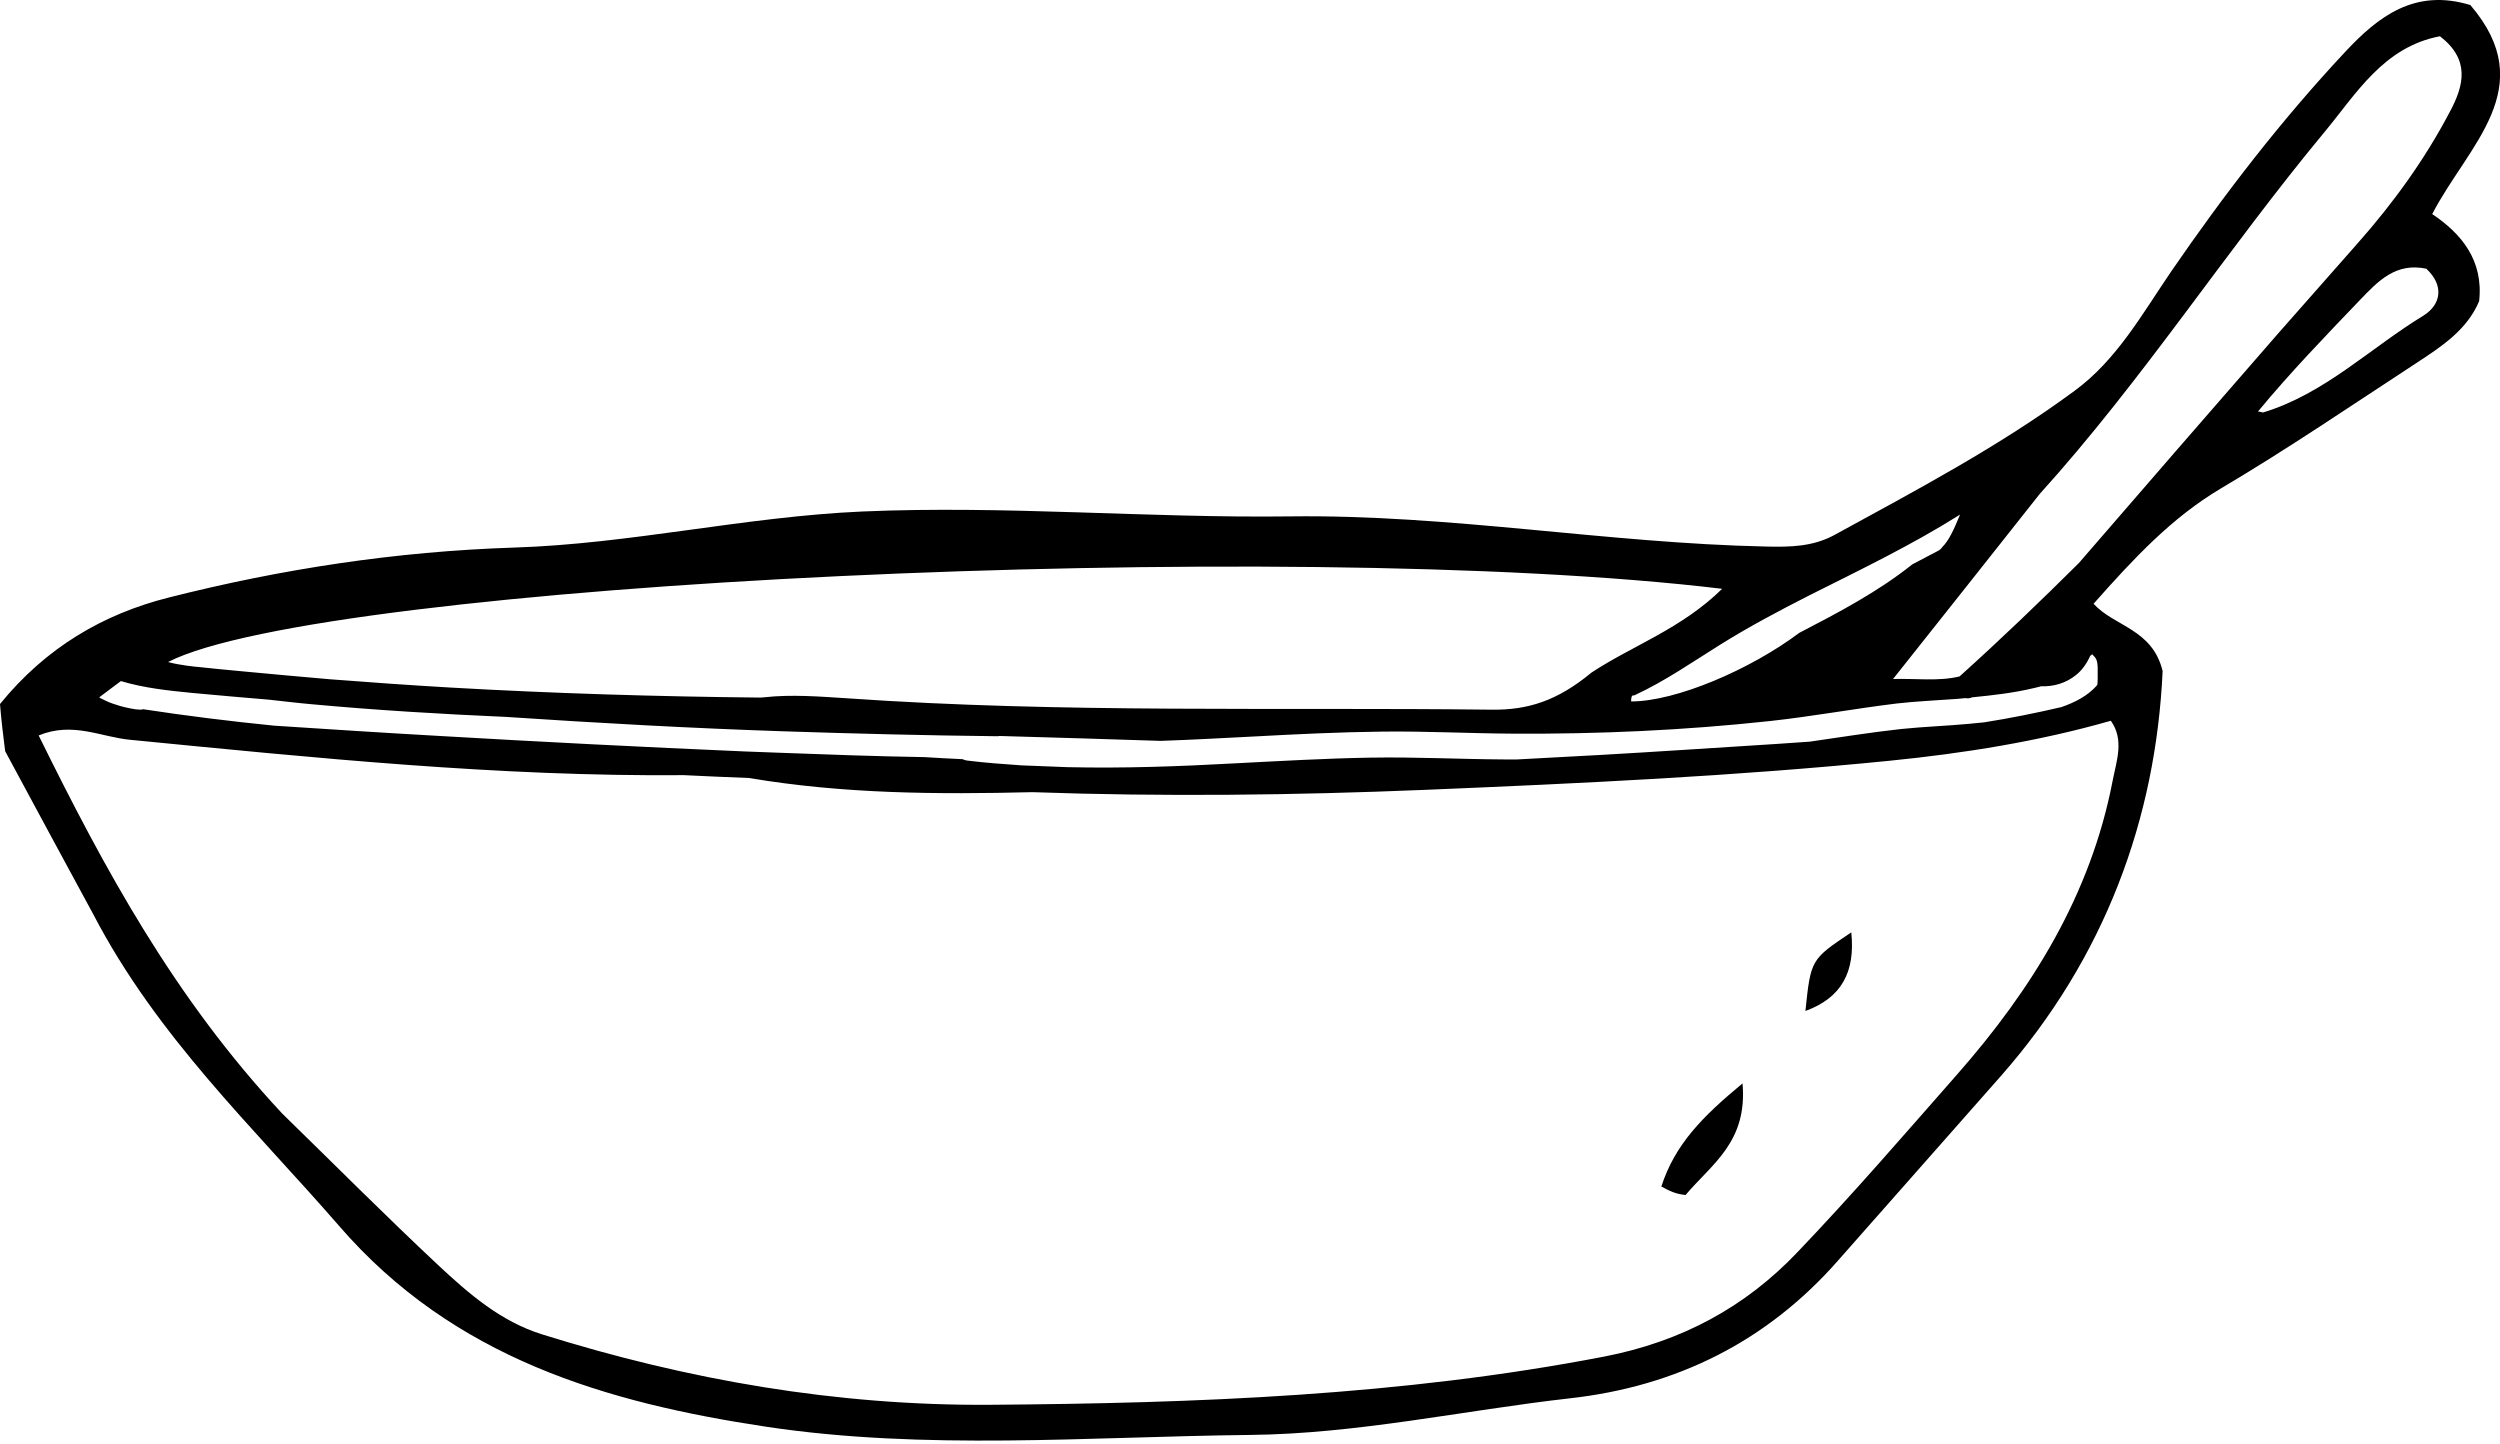
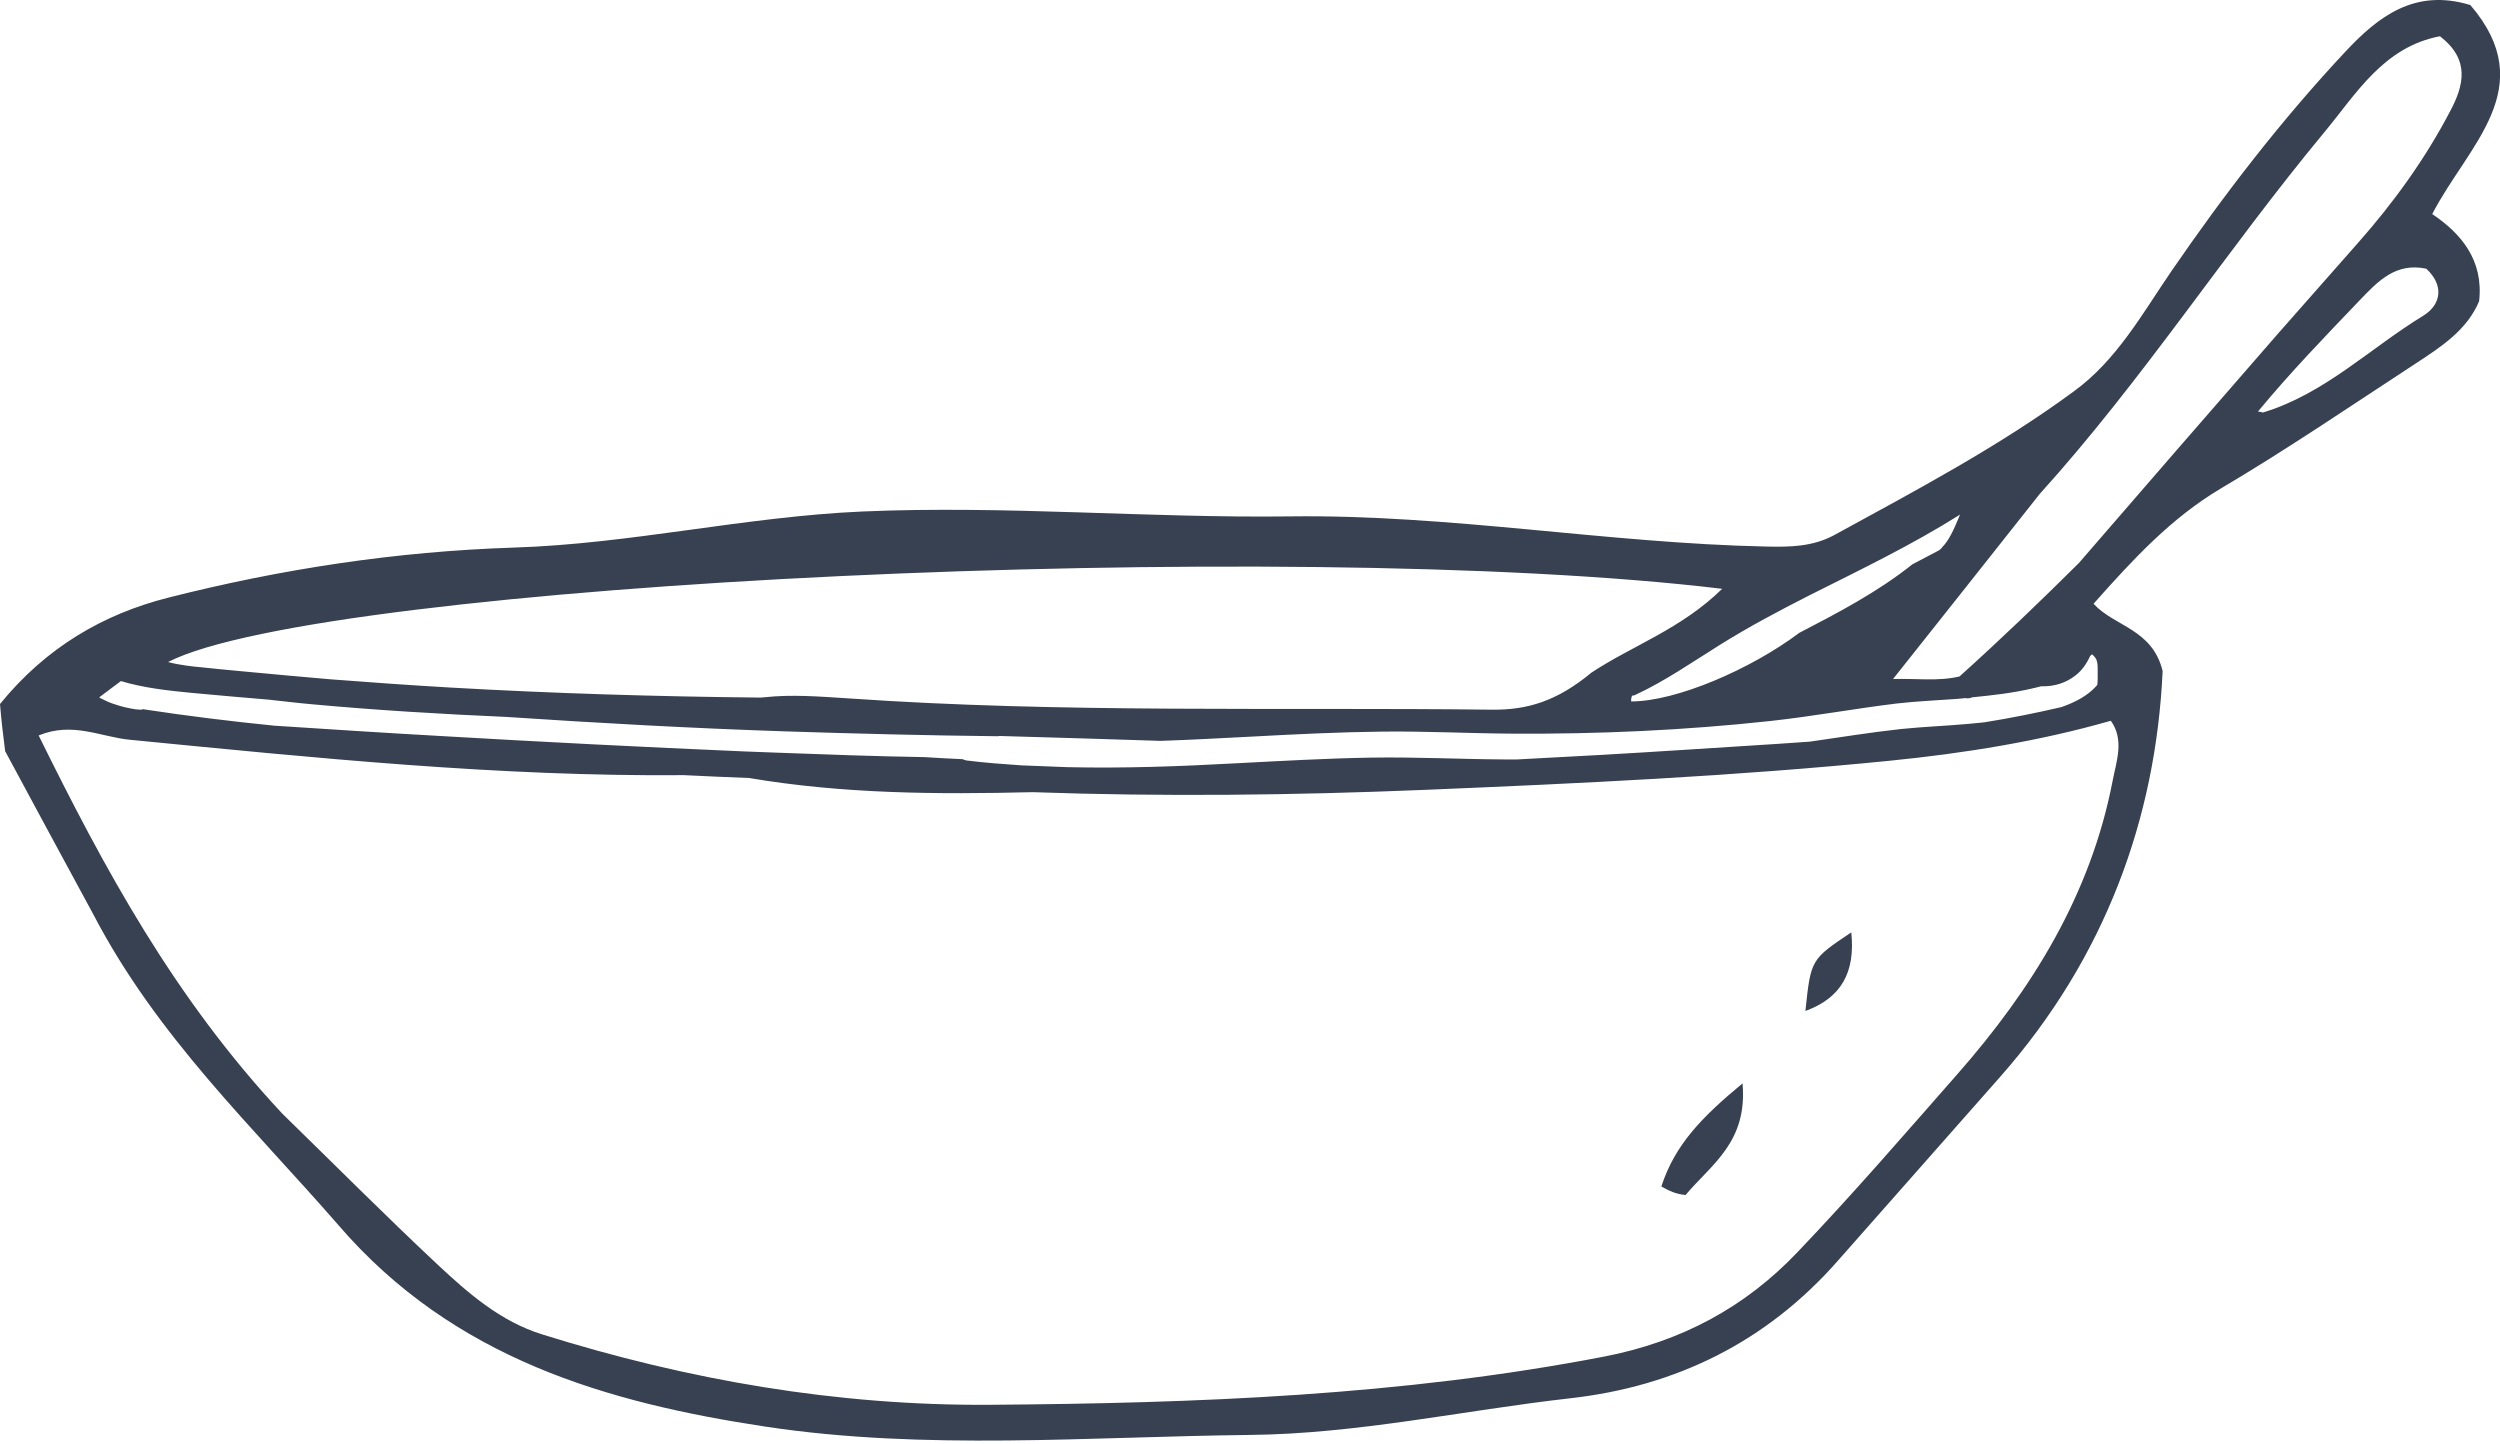
<svg xmlns="http://www.w3.org/2000/svg" width="97" height="56" viewBox="0 0 97 56" fill="none">
-   <path d="M94.37 8.306C95.75 5.636 98.6 3.406 95.85 0.196C93.69 -0.464 92.27 0.646 91 2.006C88.51 4.666 86.3 7.536 84.24 10.536C83.12 12.176 82.13 13.966 80.49 15.166C77.56 17.326 74.34 19.026 71.16 20.766C70.32 21.216 69.45 21.226 68.53 21.206C62.36 21.076 56.25 19.956 50.06 20.036C44.52 20.106 39.01 19.606 33.46 19.846C28.91 20.046 24.44 21.106 19.94 21.246C15.36 21.396 10.92 22.076 6.54 23.186C4.01 23.826 1.79 25.116 0 27.316C0.05 27.926 0.12 28.536 0.2 29.146C1.31 31.206 2.43 33.286 3.62 35.476C6.1 40.236 9.82 43.726 13.14 47.546C17.6 52.716 23.56 54.426 29.72 55.356C35.89 56.286 42.21 55.746 48.47 55.676C52.66 55.636 56.76 54.726 60.9 54.256C65.04 53.796 68.55 52.056 71.31 48.916C73.41 46.536 75.52 44.146 77.62 41.766C81.68 37.156 83.65 31.746 83.91 26.036C83.51 24.396 82.04 24.316 81.23 23.426C82.8 21.656 84.26 20.086 86.18 18.946C88.75 17.426 91.23 15.736 93.74 14.096C94.73 13.446 95.72 12.806 96.19 11.686C96.37 10.096 95.49 9.056 94.37 8.306ZM70.21 23.096C72.18 22.106 74.18 21.146 76.05 19.966C75.79 20.606 75.6 20.986 75.37 21.216C75.33 21.276 75.27 21.336 75.19 21.376C74.86 21.546 74.53 21.726 74.2 21.896C72.86 22.966 71.33 23.766 69.81 24.556C67.92 25.976 65.03 27.216 63.29 27.216C63.28 27.126 63.3 27.066 63.32 26.996C63.35 26.986 63.38 26.986 63.42 26.976C64.59 26.436 65.65 25.696 66.74 25.016C67.86 24.316 69.03 23.696 70.21 23.096ZM66.82 22.846C65.23 24.406 63.34 25.046 61.75 26.096C60.4 27.216 59.25 27.546 57.91 27.536C49.57 27.436 41.23 27.676 32.9 27.096C31.81 27.026 30.71 26.936 29.64 27.056C29.59 27.056 29.55 27.066 29.5 27.066C25.49 27.026 21.47 26.906 17.46 26.676C15.91 26.586 14.36 26.476 12.81 26.356C11.67 26.256 10.53 26.156 9.39 26.046C8.82 25.996 8.24 25.936 7.67 25.876C7.63 25.876 6.93 25.806 6.52 25.686C12.52 22.616 49.92 20.816 66.82 22.846ZM81.97 30.296C81.12 34.706 78.85 38.376 75.93 41.696C73.89 44.016 71.88 46.346 69.75 48.576C67.71 50.726 65.23 52.056 62.24 52.636C54.36 54.156 46.4 54.446 38.41 54.506C32.46 54.546 26.7 53.546 21.04 51.776C19.43 51.276 18.19 50.196 17 49.086C14.95 47.166 12.96 45.166 10.95 43.206C6.75 38.706 4.05 33.706 1.5 28.536C2.83 27.986 3.93 28.606 5.07 28.706C12.22 29.406 19.35 30.136 26.54 30.076C27.38 30.116 28.22 30.156 29.06 30.186C32.72 30.806 36.39 30.826 40.06 30.736C45.14 30.916 50.22 30.856 55.3 30.646C61.31 30.396 67.34 30.116 73.33 29.516C76.22 29.226 79.1 28.766 81.9 27.966C82.43 28.706 82.12 29.516 81.97 30.296ZM81.28 25.496C81.29 25.506 81.31 25.546 81.32 25.556C81.33 25.576 81.34 25.586 81.34 25.596C81.35 25.616 81.36 25.646 81.36 25.666C81.37 25.696 81.38 25.736 81.38 25.766C81.38 25.736 81.38 25.726 81.38 25.766C81.39 25.826 81.39 25.896 81.39 25.956C81.39 26.086 81.39 26.226 81.39 26.356C81.39 26.426 81.38 26.486 81.38 26.556C81.37 26.576 81.36 26.596 81.34 26.616C80.99 27.006 80.5 27.256 79.98 27.436C78.99 27.666 78 27.866 76.99 28.026C76.78 28.046 76.58 28.066 76.38 28.086C75.51 28.166 74.63 28.196 73.76 28.286C72.58 28.416 71.4 28.606 70.22 28.776C68.58 28.896 66.94 28.986 65.31 29.096C63.16 29.236 61.02 29.356 58.87 29.466C58.69 29.466 58.52 29.466 58.34 29.466C56.62 29.456 54.9 29.366 53.18 29.396C51.43 29.426 49.69 29.526 47.95 29.616C45.78 29.736 43.6 29.816 41.42 29.766C40.82 29.746 40.23 29.716 39.63 29.696C38.92 29.646 38.21 29.596 37.5 29.506C37.44 29.496 37.39 29.476 37.35 29.456C36.86 29.436 36.36 29.406 35.87 29.376C33.99 29.346 32.1 29.276 30.22 29.206C29.78 29.186 29.33 29.176 28.89 29.156C24.95 28.986 21.01 28.786 17.07 28.556C14.93 28.436 12.78 28.296 10.64 28.156C8.94 27.986 7.24 27.776 5.54 27.516C5.53 27.526 5.51 27.526 5.49 27.536C5.48 27.536 5.48 27.536 5.47 27.536C5.42 27.536 5.36 27.526 5.31 27.526C5.29 27.526 5.11 27.506 5.24 27.516C5.15 27.506 5.05 27.486 4.96 27.466C4.76 27.426 4.56 27.366 4.36 27.296C4.32 27.276 4.27 27.266 4.23 27.246C4.22 27.246 4.22 27.246 4.21 27.236C4.19 27.226 4.18 27.226 4.16 27.216C4.07 27.176 3.98 27.126 3.89 27.086C3.88 27.076 3.86 27.066 3.85 27.056C4.13 26.846 4.41 26.636 4.69 26.426C5.59 26.696 6.53 26.796 7.46 26.886C8.45 26.976 9.43 27.066 10.42 27.146C10.98 27.206 11.54 27.276 12.11 27.326C14.61 27.556 17.12 27.706 19.63 27.816C23.23 28.056 26.83 28.256 30.44 28.376C33.2 28.466 35.96 28.536 38.71 28.566C38.74 28.566 38.75 28.556 38.78 28.556C40.86 28.616 42.95 28.676 45.03 28.746C46.24 28.706 47.45 28.636 48.65 28.576C50.31 28.486 51.97 28.406 53.64 28.386C55.33 28.366 57.01 28.456 58.7 28.466C62.03 28.486 65.36 28.336 68.68 27.976C70.33 27.796 71.95 27.496 73.59 27.296C74.37 27.206 75.16 27.176 75.95 27.116C76.05 27.106 76.15 27.096 76.26 27.086C76.35 27.106 76.43 27.096 76.52 27.056C77.33 26.976 78.13 26.886 78.92 26.696C79 26.676 79.1 26.656 79.2 26.626C79.68 26.646 80.15 26.506 80.53 26.206C80.79 26.006 80.97 25.736 81.1 25.446C81.13 25.426 81.15 25.406 81.18 25.386C81.22 25.436 81.25 25.466 81.28 25.496ZM80.66 21.846C79.15 23.346 77.62 24.816 76.03 26.246C75.21 26.446 74.3 26.316 73.45 26.346C75.35 23.956 77.25 21.556 79.14 19.166C83.14 14.746 86.38 9.716 90.18 5.136C91.42 3.646 92.47 1.826 94.67 1.406C95.85 2.316 95.6 3.316 95.06 4.326C94.09 6.176 92.87 7.866 91.48 9.436C90.46 10.596 89.44 11.746 88.42 12.906C85.64 16.096 83.08 19.046 80.66 21.846ZM94.03 12.246C91.96 13.506 90.19 15.286 87.8 16.006C87.71 15.976 87.65 15.976 87.61 15.966C88.85 14.466 90.21 13.056 91.57 11.636C92.27 10.906 92.96 10.176 94.14 10.426C94.83 11.066 94.73 11.806 94.03 12.246ZM87.55 16.036C87.56 16.036 87.57 16.046 87.57 16.046L87.55 16.036ZM65.4 46.366C65.01 46.326 64.79 46.216 64.46 46.036C64.99 44.406 66.04 43.336 67.61 42.036C67.81 44.316 66.41 45.166 65.4 46.366ZM70.05 39.226C70.26 37.226 70.26 37.226 71.83 36.176C71.99 37.716 71.45 38.716 70.05 39.226Z" fill="black" />
+   <path d="M94.37 8.306C95.75 5.636 98.6 3.406 95.85 0.196C93.69 -0.464 92.27 0.646 91 2.006C88.51 4.666 86.3 7.536 84.24 10.536C83.12 12.176 82.13 13.966 80.49 15.166C77.56 17.326 74.34 19.026 71.16 20.766C70.32 21.216 69.45 21.226 68.53 21.206C62.36 21.076 56.25 19.956 50.06 20.036C44.52 20.106 39.01 19.606 33.46 19.846C28.91 20.046 24.44 21.106 19.94 21.246C15.36 21.396 10.92 22.076 6.54 23.186C4.01 23.826 1.79 25.116 0 27.316C0.05 27.926 0.12 28.536 0.2 29.146C1.31 31.206 2.43 33.286 3.62 35.476C6.1 40.236 9.82 43.726 13.14 47.546C17.6 52.716 23.56 54.426 29.72 55.356C35.89 56.286 42.21 55.746 48.47 55.676C52.66 55.636 56.76 54.726 60.9 54.256C65.04 53.796 68.55 52.056 71.31 48.916C73.41 46.536 75.52 44.146 77.62 41.766C81.68 37.156 83.65 31.746 83.91 26.036C83.51 24.396 82.04 24.316 81.23 23.426C82.8 21.656 84.26 20.086 86.18 18.946C88.75 17.426 91.23 15.736 93.74 14.096C94.73 13.446 95.72 12.806 96.19 11.686C96.37 10.096 95.49 9.056 94.37 8.306ZM70.21 23.096C72.18 22.106 74.18 21.146 76.05 19.966C75.79 20.606 75.6 20.986 75.37 21.216C75.33 21.276 75.27 21.336 75.19 21.376C74.86 21.546 74.53 21.726 74.2 21.896C72.86 22.966 71.33 23.766 69.81 24.556C67.92 25.976 65.03 27.216 63.29 27.216C63.28 27.126 63.3 27.066 63.32 26.996C63.35 26.986 63.38 26.986 63.42 26.976C64.59 26.436 65.65 25.696 66.74 25.016C67.86 24.316 69.03 23.696 70.21 23.096ZM66.82 22.846C65.23 24.406 63.34 25.046 61.75 26.096C60.4 27.216 59.25 27.546 57.91 27.536C49.57 27.436 41.23 27.676 32.9 27.096C31.81 27.026 30.71 26.936 29.64 27.056C29.59 27.056 29.55 27.066 29.5 27.066C25.49 27.026 21.47 26.906 17.46 26.676C15.91 26.586 14.36 26.476 12.81 26.356C11.67 26.256 10.53 26.156 9.39 26.046C8.82 25.996 8.24 25.936 7.67 25.876C7.63 25.876 6.93 25.806 6.52 25.686C12.52 22.616 49.92 20.816 66.82 22.846ZM81.97 30.296C81.12 34.706 78.85 38.376 75.93 41.696C73.89 44.016 71.88 46.346 69.75 48.576C67.71 50.726 65.23 52.056 62.24 52.636C54.36 54.156 46.4 54.446 38.41 54.506C32.46 54.546 26.7 53.546 21.04 51.776C19.43 51.276 18.19 50.196 17 49.086C14.95 47.166 12.96 45.166 10.95 43.206C6.75 38.706 4.05 33.706 1.5 28.536C2.83 27.986 3.93 28.606 5.07 28.706C12.22 29.406 19.35 30.136 26.54 30.076C27.38 30.116 28.22 30.156 29.06 30.186C32.72 30.806 36.39 30.826 40.06 30.736C45.14 30.916 50.22 30.856 55.3 30.646C61.31 30.396 67.34 30.116 73.33 29.516C76.22 29.226 79.1 28.766 81.9 27.966C82.43 28.706 82.12 29.516 81.97 30.296ZM81.28 25.496C81.29 25.506 81.31 25.546 81.32 25.556C81.33 25.576 81.34 25.586 81.34 25.596C81.35 25.616 81.36 25.646 81.36 25.666C81.37 25.696 81.38 25.736 81.38 25.766C81.38 25.736 81.38 25.726 81.38 25.766C81.39 25.826 81.39 25.896 81.39 25.956C81.39 26.086 81.39 26.226 81.39 26.356C81.39 26.426 81.38 26.486 81.38 26.556C81.37 26.576 81.36 26.596 81.34 26.616C80.99 27.006 80.5 27.256 79.98 27.436C78.99 27.666 78 27.866 76.99 28.026C76.78 28.046 76.58 28.066 76.38 28.086C75.51 28.166 74.63 28.196 73.76 28.286C72.58 28.416 71.4 28.606 70.22 28.776C68.58 28.896 66.94 28.986 65.31 29.096C63.16 29.236 61.02 29.356 58.87 29.466C58.69 29.466 58.52 29.466 58.34 29.466C56.62 29.456 54.9 29.366 53.18 29.396C51.43 29.426 49.69 29.526 47.95 29.616C45.78 29.736 43.6 29.816 41.42 29.766C40.82 29.746 40.23 29.716 39.63 29.696C38.92 29.646 38.21 29.596 37.5 29.506C37.44 29.496 37.39 29.476 37.35 29.456C36.86 29.436 36.36 29.406 35.87 29.376C33.99 29.346 32.1 29.276 30.22 29.206C29.78 29.186 29.33 29.176 28.89 29.156C24.95 28.986 21.01 28.786 17.07 28.556C14.93 28.436 12.78 28.296 10.64 28.156C8.94 27.986 7.24 27.776 5.54 27.516C5.53 27.526 5.51 27.526 5.49 27.536C5.48 27.536 5.48 27.536 5.47 27.536C5.42 27.536 5.36 27.526 5.31 27.526C5.29 27.526 5.11 27.506 5.24 27.516C5.15 27.506 5.05 27.486 4.96 27.466C4.76 27.426 4.56 27.366 4.36 27.296C4.32 27.276 4.27 27.266 4.23 27.246C4.22 27.246 4.22 27.246 4.21 27.236C4.19 27.226 4.18 27.226 4.16 27.216C4.07 27.176 3.98 27.126 3.89 27.086C3.88 27.076 3.86 27.066 3.85 27.056C4.13 26.846 4.41 26.636 4.69 26.426C5.59 26.696 6.53 26.796 7.46 26.886C8.45 26.976 9.43 27.066 10.42 27.146C10.98 27.206 11.54 27.276 12.11 27.326C14.61 27.556 17.12 27.706 19.63 27.816C23.23 28.056 26.83 28.256 30.44 28.376C33.2 28.466 35.96 28.536 38.71 28.566C38.74 28.566 38.75 28.556 38.78 28.556C40.86 28.616 42.95 28.676 45.03 28.746C46.24 28.706 47.45 28.636 48.65 28.576C50.31 28.486 51.97 28.406 53.64 28.386C55.33 28.366 57.01 28.456 58.7 28.466C62.03 28.486 65.36 28.336 68.68 27.976C70.33 27.796 71.95 27.496 73.59 27.296C74.37 27.206 75.16 27.176 75.95 27.116C76.05 27.106 76.15 27.096 76.26 27.086C76.35 27.106 76.43 27.096 76.52 27.056C77.33 26.976 78.13 26.886 78.92 26.696C79 26.676 79.1 26.656 79.2 26.626C79.68 26.646 80.15 26.506 80.53 26.206C80.79 26.006 80.97 25.736 81.1 25.446C81.13 25.426 81.15 25.406 81.18 25.386C81.22 25.436 81.25 25.466 81.28 25.496ZM80.66 21.846C79.15 23.346 77.62 24.816 76.03 26.246C75.21 26.446 74.3 26.316 73.45 26.346C75.35 23.956 77.25 21.556 79.14 19.166C83.14 14.746 86.38 9.716 90.18 5.136C91.42 3.646 92.47 1.826 94.67 1.406C95.85 2.316 95.6 3.316 95.06 4.326C94.09 6.176 92.87 7.866 91.48 9.436C90.46 10.596 89.44 11.746 88.42 12.906C85.64 16.096 83.08 19.046 80.66 21.846ZM94.03 12.246C91.96 13.506 90.19 15.286 87.8 16.006C87.71 15.976 87.65 15.976 87.61 15.966C88.85 14.466 90.21 13.056 91.57 11.636C92.27 10.906 92.96 10.176 94.14 10.426C94.83 11.066 94.73 11.806 94.03 12.246ZM87.55 16.036C87.56 16.036 87.57 16.046 87.57 16.046L87.55 16.036ZM65.4 46.366C65.01 46.326 64.79 46.216 64.46 46.036C64.99 44.406 66.04 43.336 67.61 42.036C67.81 44.316 66.41 45.166 65.4 46.366ZM70.05 39.226C70.26 37.226 70.26 37.226 71.83 36.176C71.99 37.716 71.45 38.716 70.05 39.226Z" fill="#374151" />
</svg>
